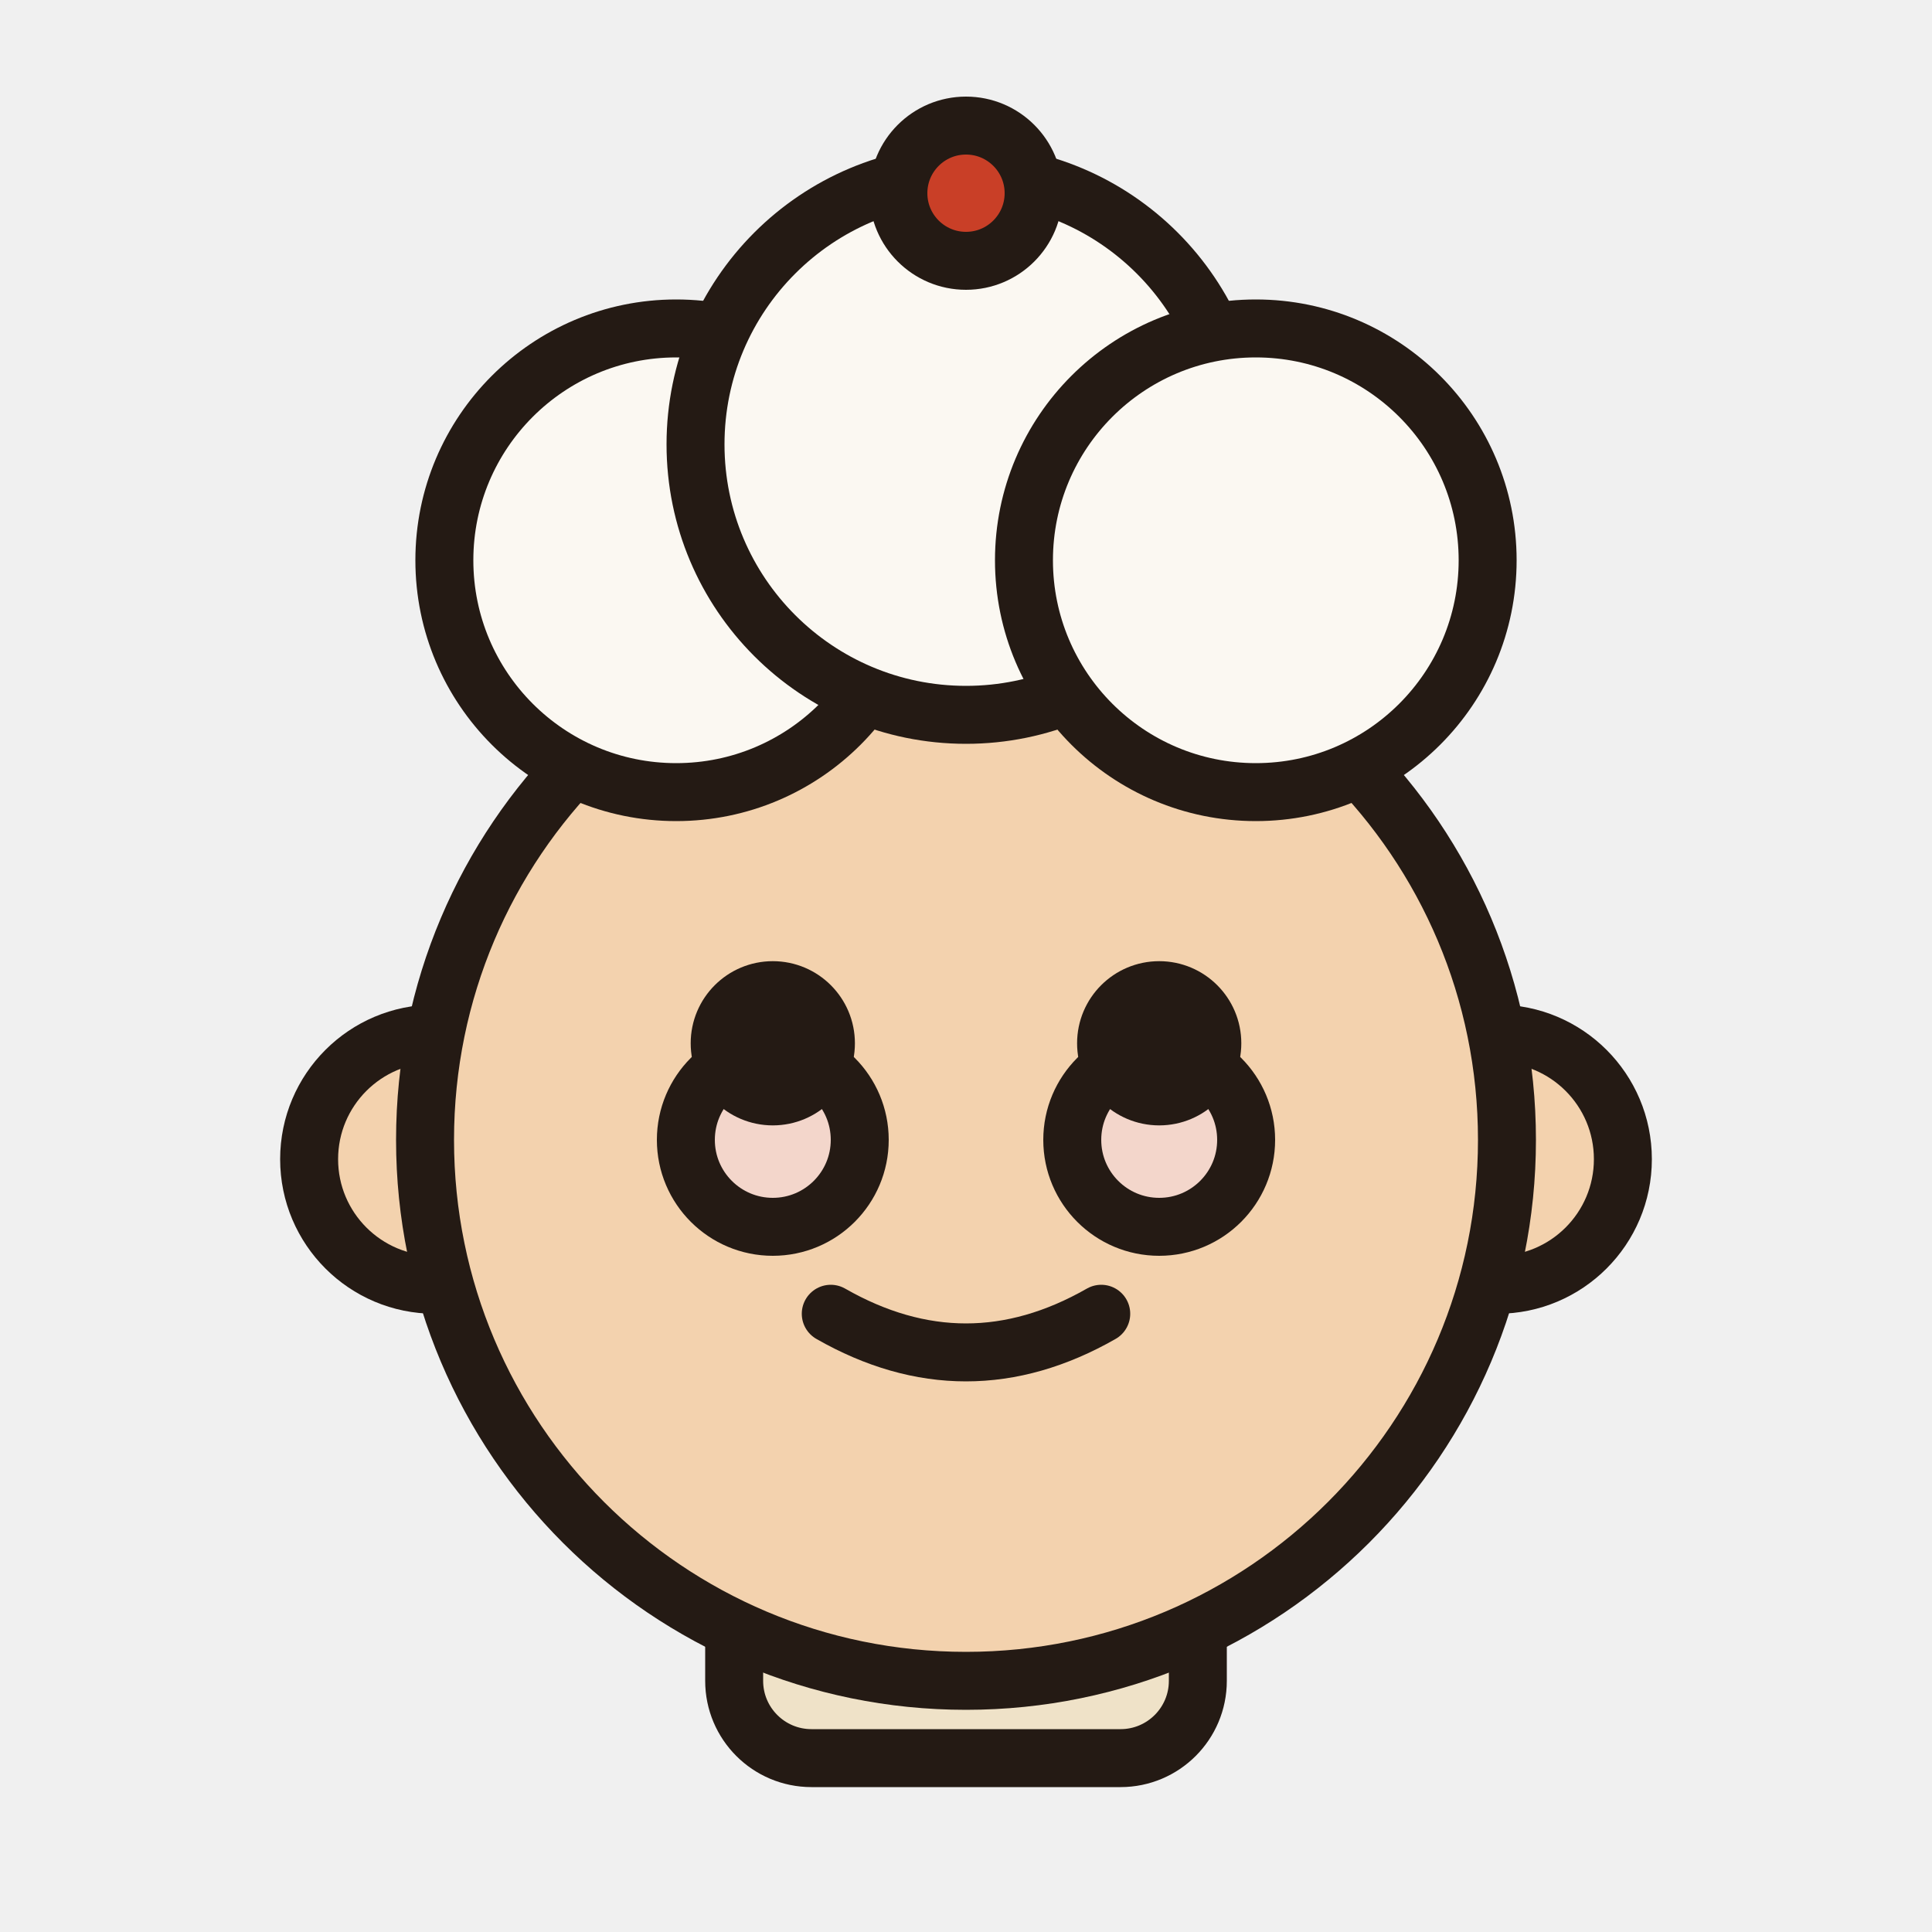
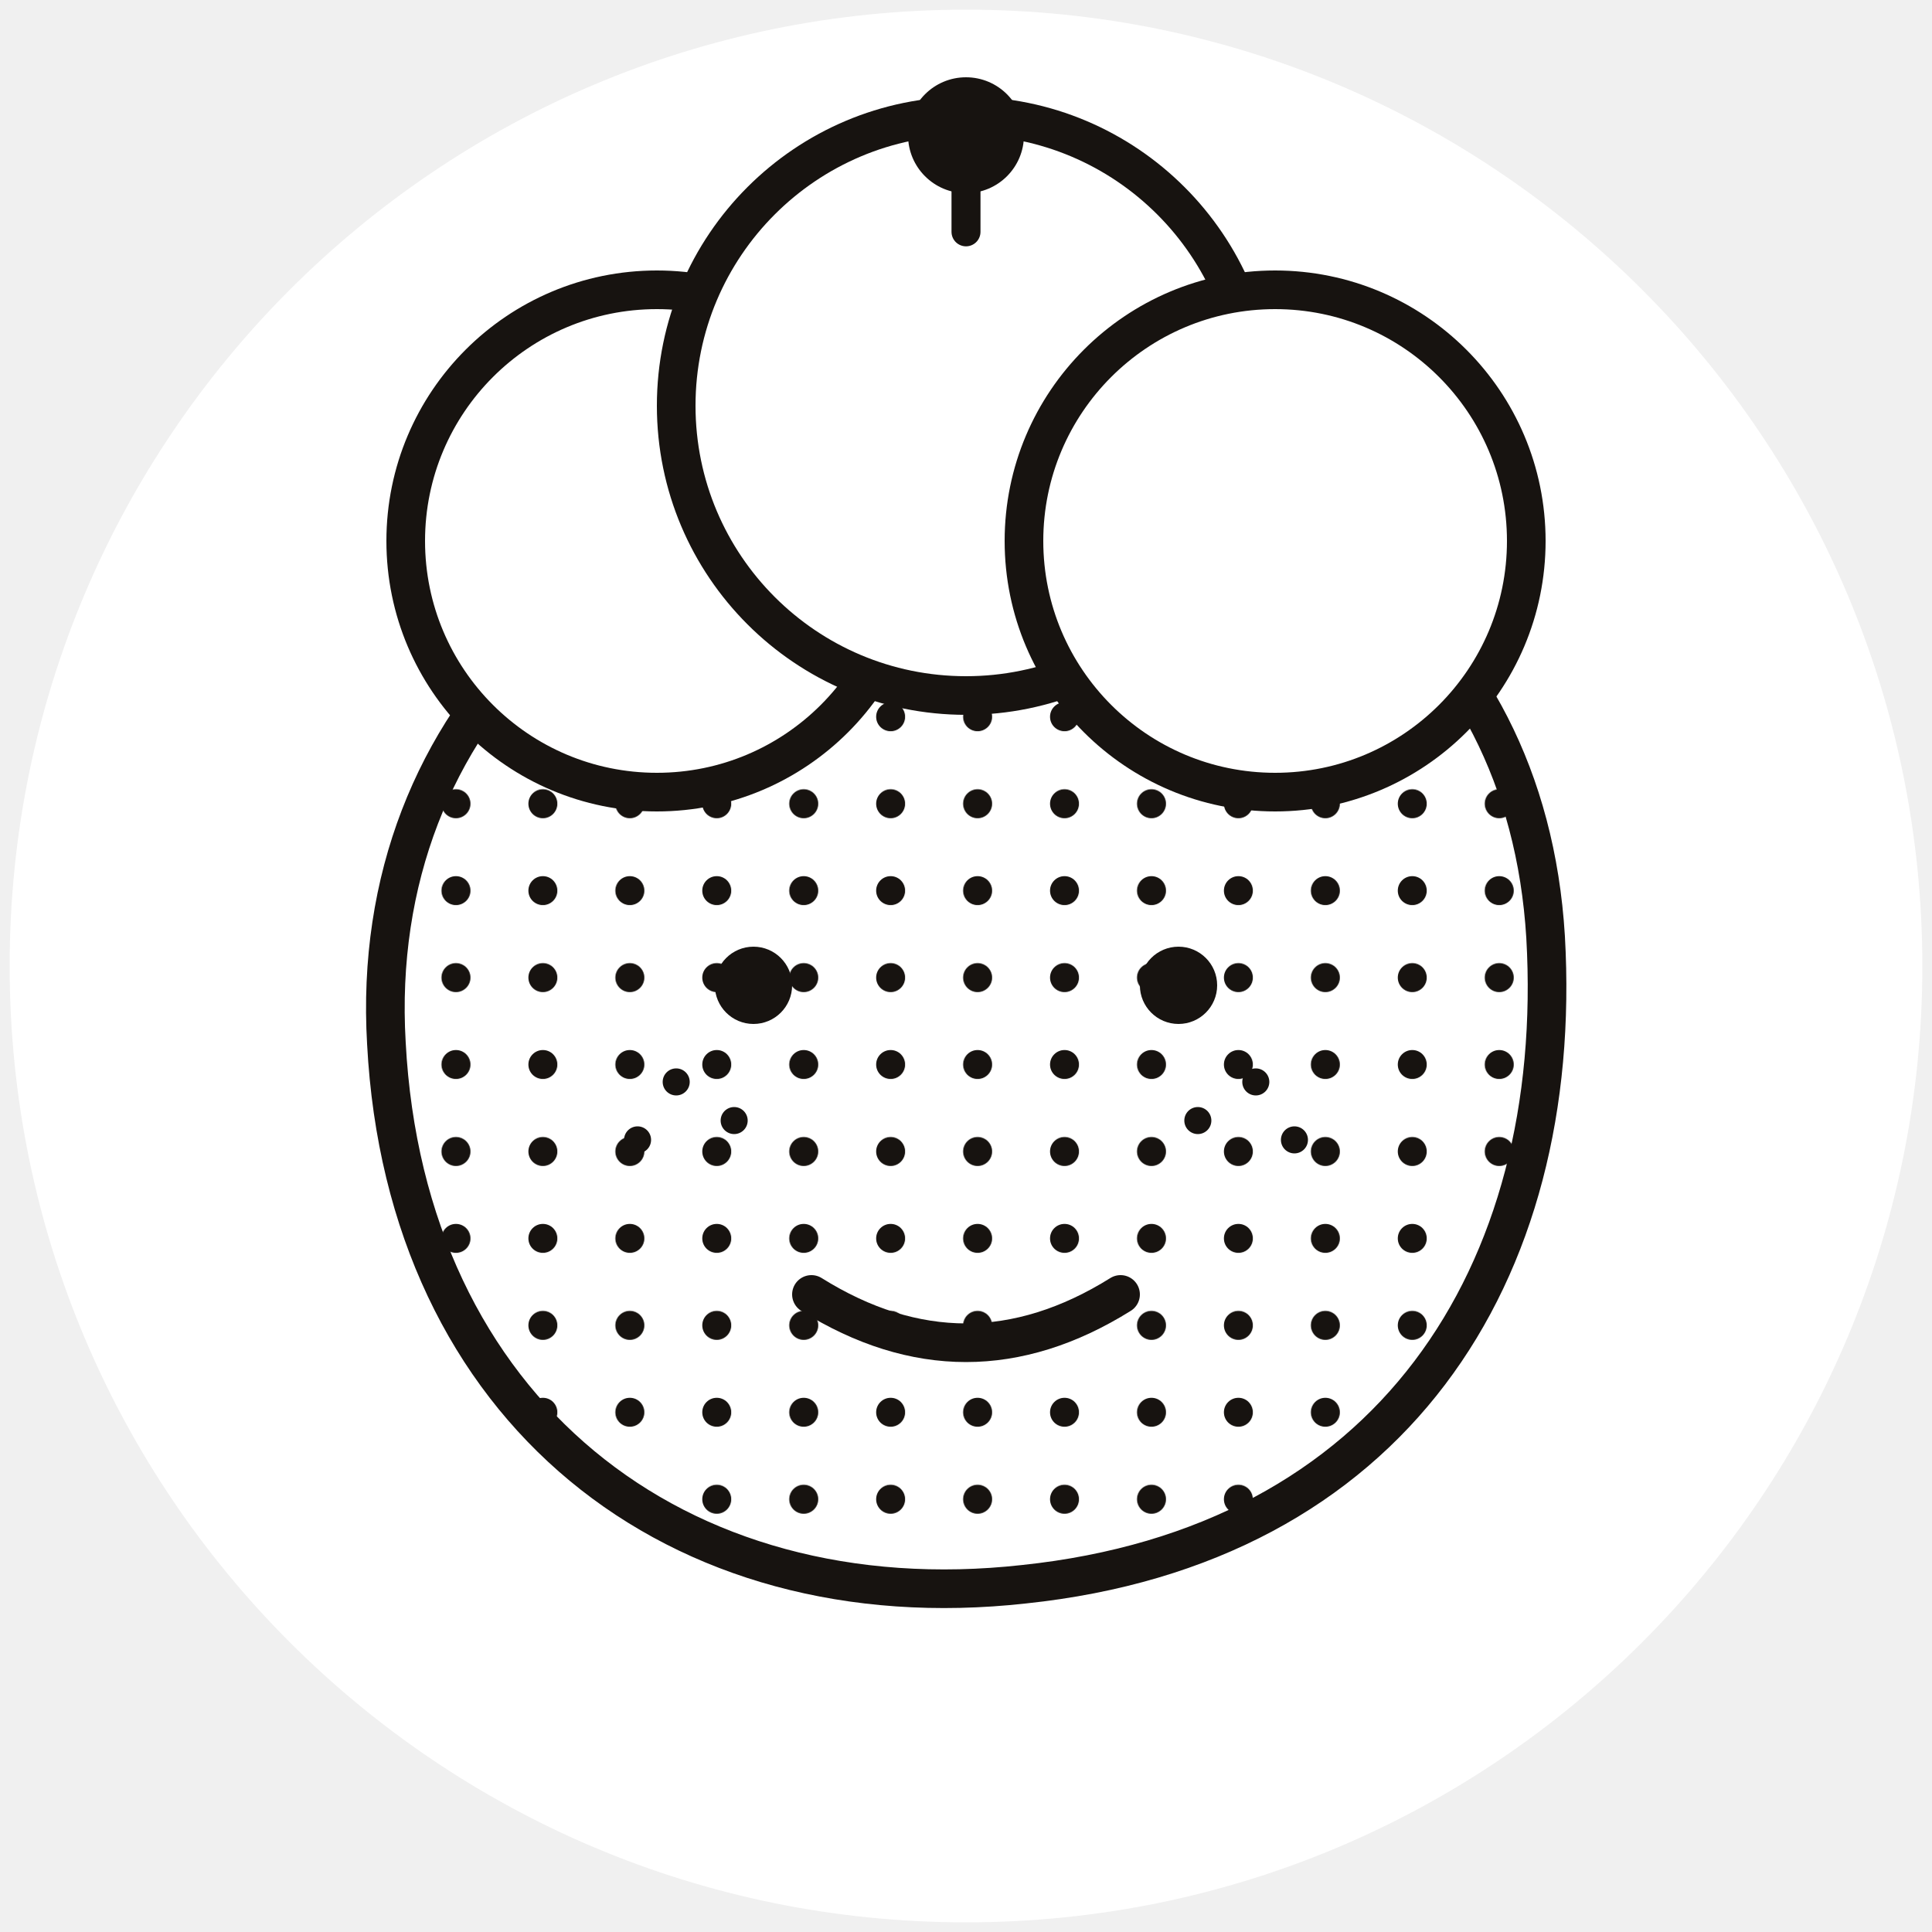
<svg xmlns="http://www.w3.org/2000/svg" viewBox="0 0 200 200">
-   <style>.toon *{stroke:#241A14;stroke-width:6;stroke-linejoin:round;stroke-linecap:round;}</style>
-   <g class="toon">
-     <rect x="76" y="152" width="48" height="30" rx="8" fill="#EFE2C8" />
-     <path d="M92,152 L108,152 L100,166 Z" fill="#C93F27" />
-     <circle cx="45" cy="120" r="13" fill="#F3D2AE" />
-     <circle cx="155" cy="120" r="13" fill="#F3D2AE" />
-     <circle cx="100" cy="118" r="56" fill="#F3D2AE" />
-     <circle cx="70" cy="58" r="24" fill="#FBF8F2" />
-     <circle cx="100" cy="46" r="28" fill="#FBF8F2" />
-     <circle cx="130" cy="58" r="24" fill="#FBF8F2" />
-     <circle cx="100" cy="20" r="7" fill="#C93F27" stroke-width="4" />
-     <circle cx="80" cy="118" r="9" fill="#F3D6CB" stroke="none" />
-     <circle cx="120" cy="118" r="9" fill="#F3D6CB" stroke="none" />
-     <circle cx="80" cy="108" r="5.5" fill="#241A14" stroke="none" />
-     <circle cx="120" cy="108" r="5.5" fill="#241A14" stroke="none" />
-     <path d="M86,136 Q100,144 114,136" fill="none" stroke-width="5" />
+   <defs>
+     <pattern id="dots" width="9" height="9" patternUnits="userSpaceOnUse">
+       <circle cx="2.2" cy="2.2" r="1.5" fill="#171310" />
+     </pattern>
+   </defs>
+   <circle cx="100" cy="100" r="99" fill="#FFFFFF" />
+   <g fill="none" stroke="#171310" stroke-width="4" stroke-linejoin="round" stroke-linecap="round">
+     <path d="M100,48 C132,46 158,64 160,97 C162,132 144,160 106,164 C70,168 42,146 40,108 C38,74 64,50 100,48 Z" fill="url(#dots)" />
+     <circle cx="68" cy="56" r="26" fill="#FFFFFF" />
+     <circle cx="100" cy="42" r="30" fill="#FFFFFF" />
+     <circle cx="132" cy="56" r="26" fill="#FFFFFF" />
+     <circle cx="100" cy="14" r="6" fill="#171310" stroke="none" />
+     <line x1="100" y1="14" x2="100" y2="24" stroke-width="3" />
+     <circle cx="70" cy="112" r="1.4" fill="#171310" stroke="none" />
+     <circle cx="76" cy="116" r="1.4" fill="#171310" stroke="none" />
+     <circle cx="66" cy="118" r="1.4" fill="#171310" stroke="none" />
+     <circle cx="130" cy="112" r="1.4" fill="#171310" stroke="none" />
+     <circle cx="124" cy="116" r="1.4" fill="#171310" stroke="none" />
+     <circle cx="134" cy="118" r="1.4" fill="#171310" stroke="none" />
+     <circle cx="78" cy="102" r="4" fill="#171310" stroke="none" />
+     <circle cx="122" cy="102" r="4" fill="#171310" stroke="none" />
+     <path d="M84,134 Q100,144 116,134" />
  </g>
</svg>
